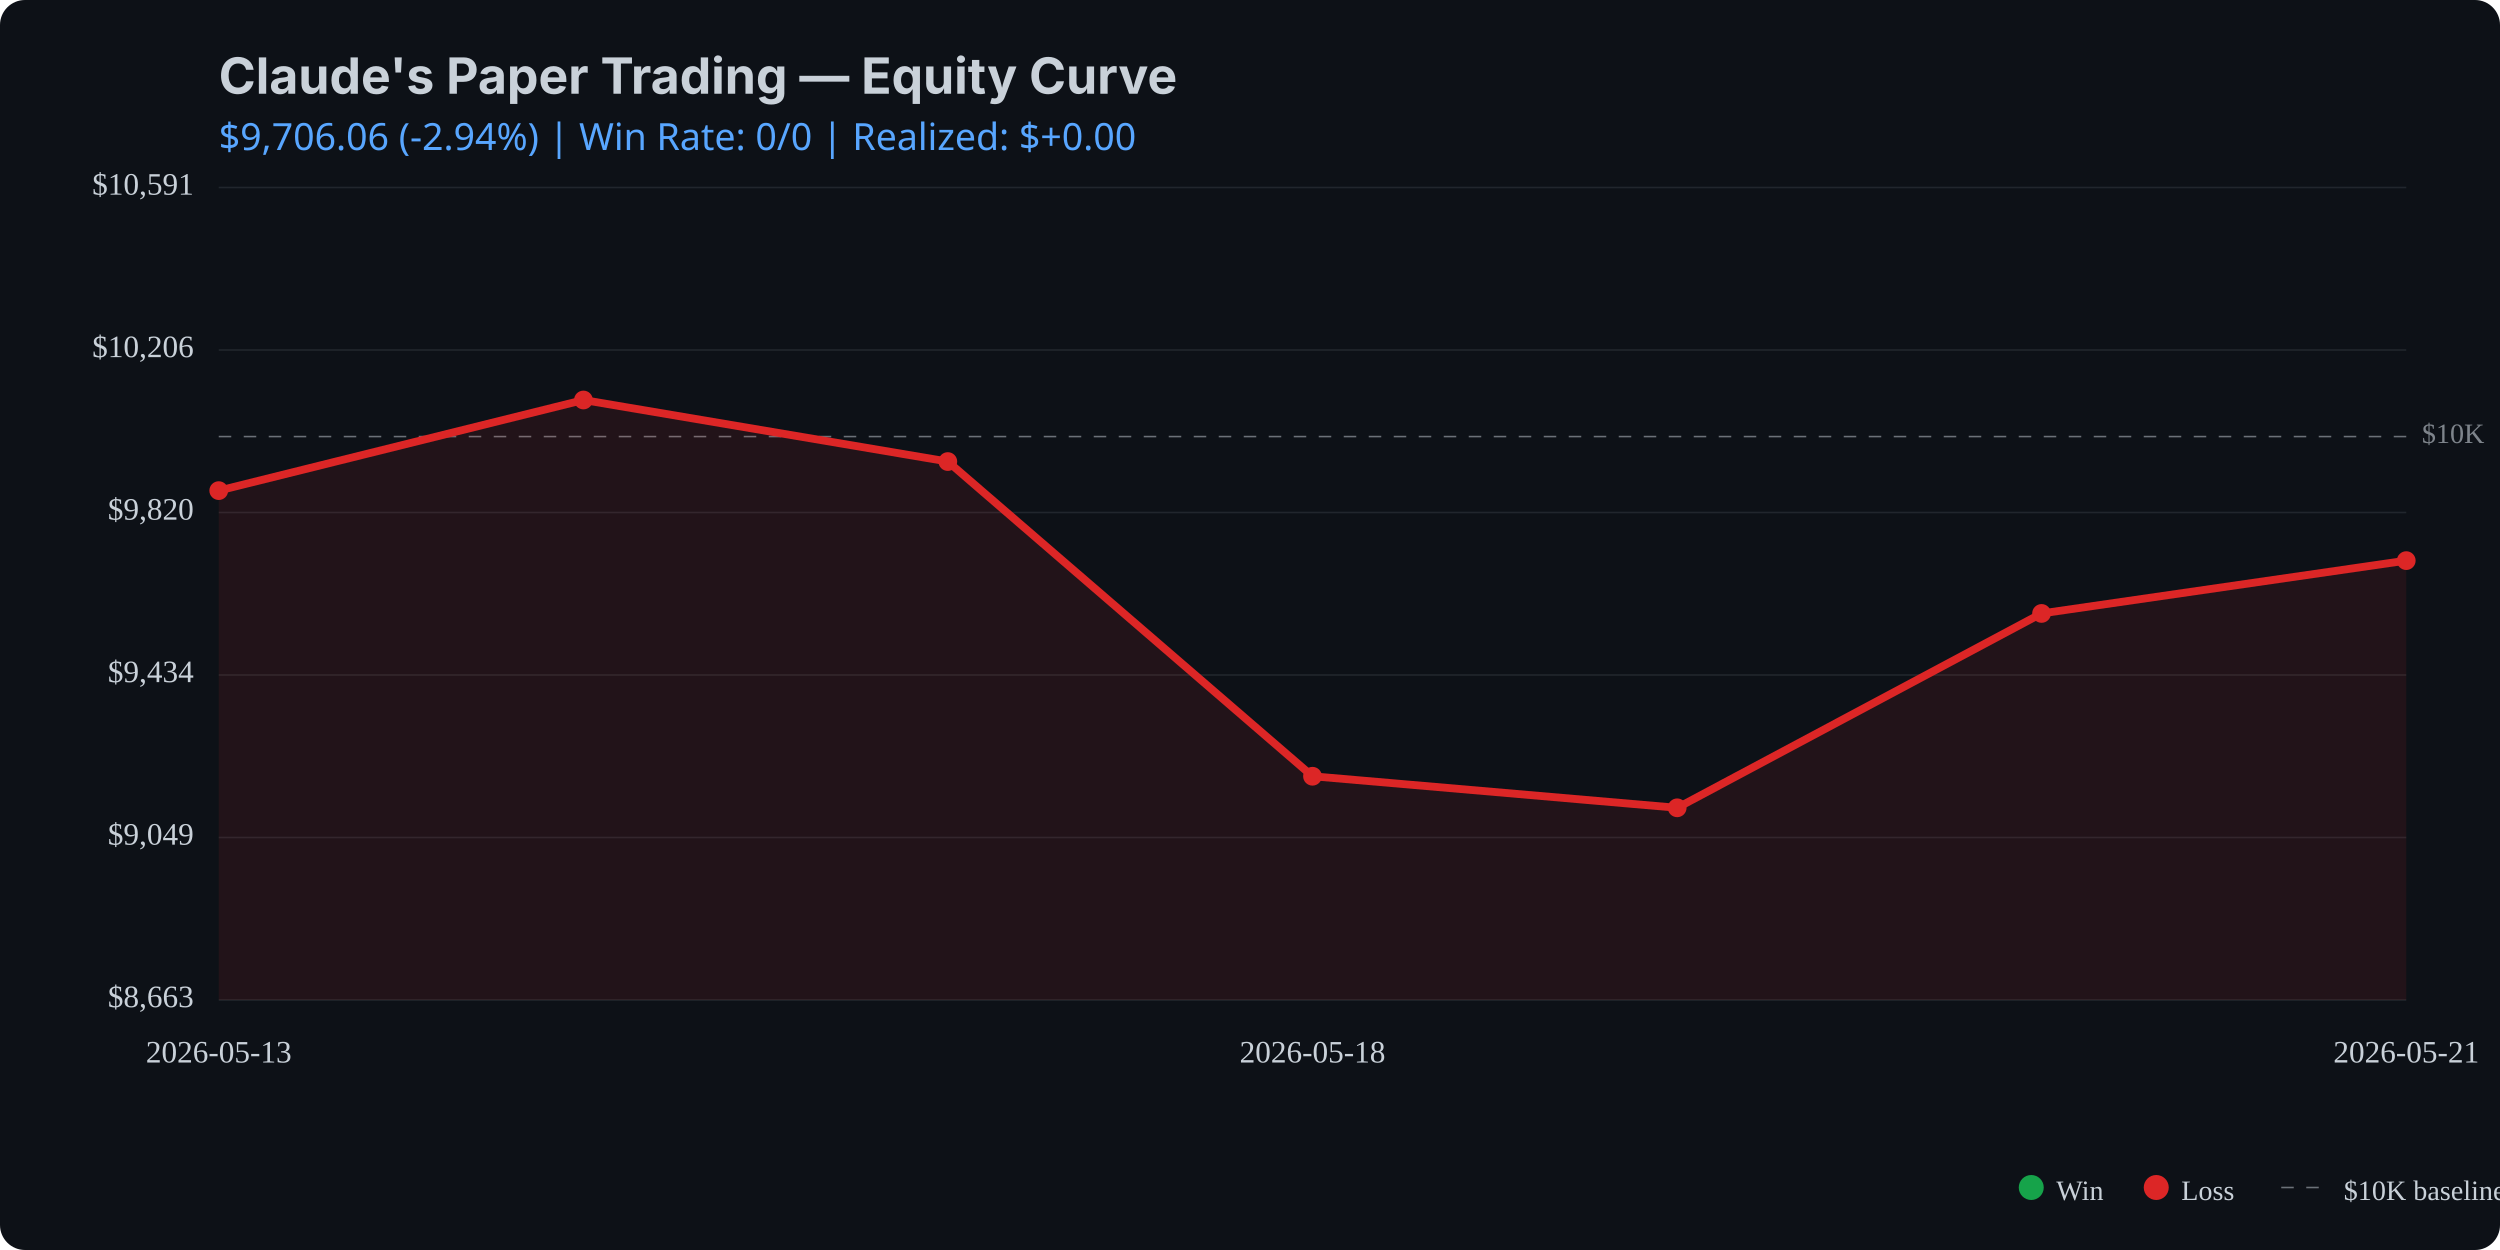
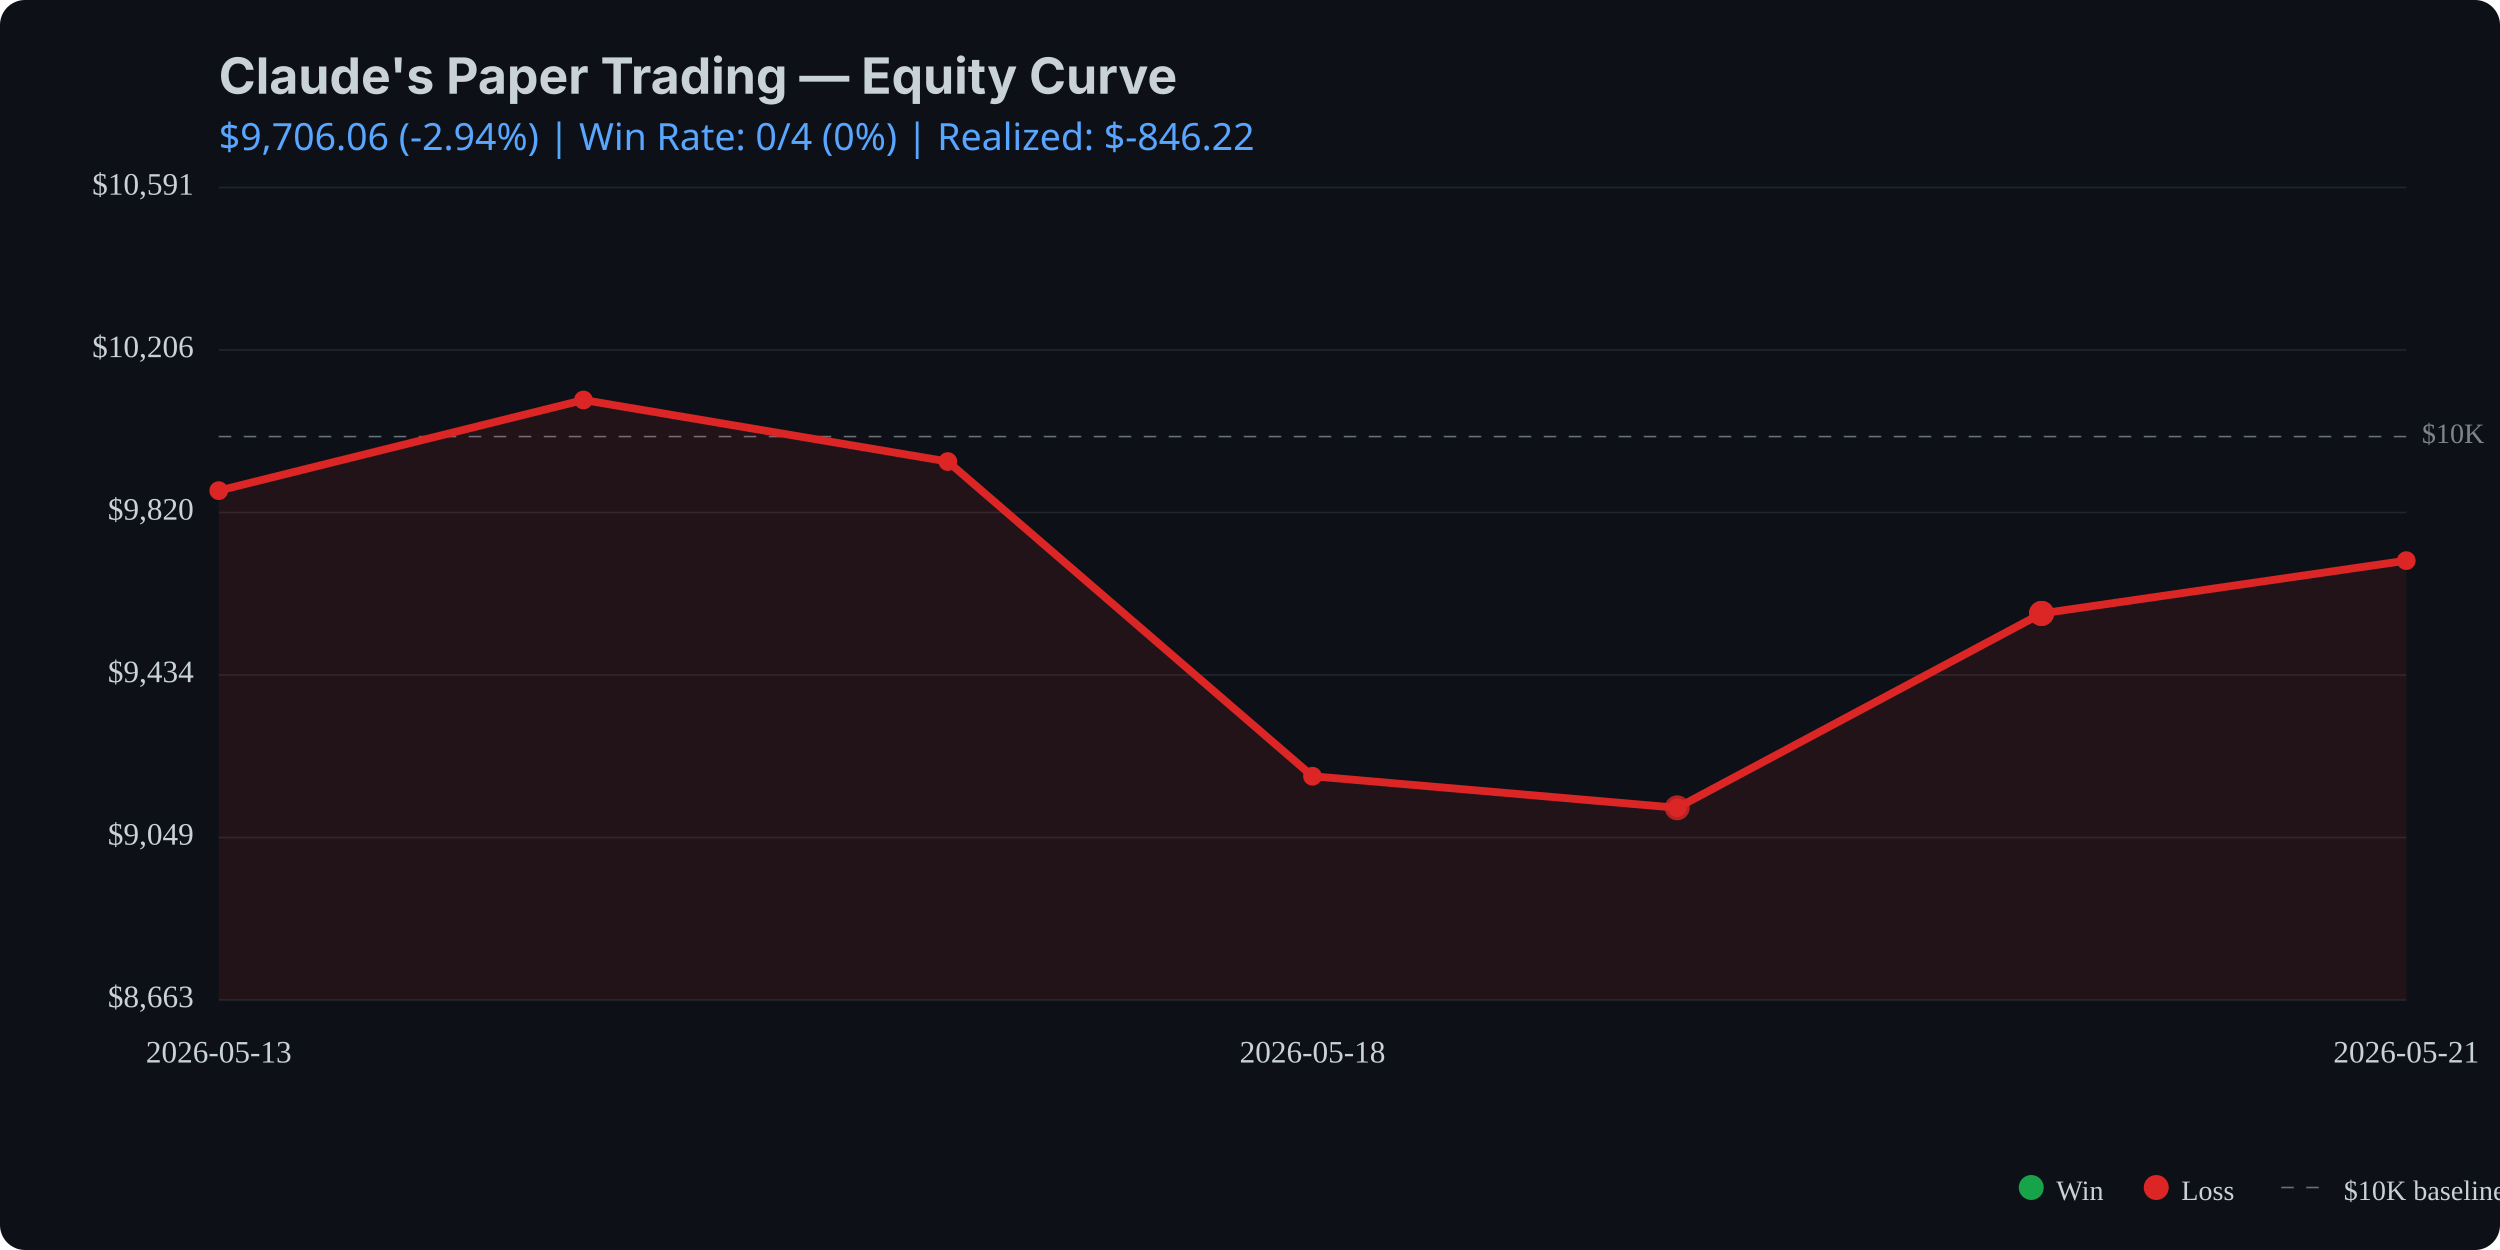
<svg xmlns="http://www.w3.org/2000/svg" viewBox="0 0 800 400" width="800" height="400">
  <rect width="800" height="400" fill="#0d1117" rx="8" />
  <text x="70" y="30" fill="#c9d1d9" font-family="system-ui, -apple-system, sans-serif" font-size="16" font-weight="bold">Claude's Paper Trading — Equity Curve</text>
  <text x="70" y="48" fill="#58a6ff" font-family="system-ui, sans-serif" font-size="12">
-     $9,706.06 (-2.94%) | Win Rate: 0/0 | Realized: $+0.00
+     $9,706.06 (-2.94%) | Win Rate: 0/4 (0%) | Realized: $-846.22
  </text>
  <line x1="70" y1="320.0" x2="770" y2="320.0" stroke="#21262d" stroke-width="0.5" />
  <line x1="70" y1="268.0" x2="770" y2="268.0" stroke="#21262d" stroke-width="0.5" />
  <line x1="70" y1="216.0" x2="770" y2="216.0" stroke="#21262d" stroke-width="0.5" />
  <line x1="70" y1="164.0" x2="770" y2="164.0" stroke="#21262d" stroke-width="0.5" />
  <line x1="70" y1="112.0" x2="770" y2="112.0" stroke="#21262d" stroke-width="0.5" />
  <line x1="70" y1="60.0" x2="770" y2="60.0" stroke="#21262d" stroke-width="0.5" />
  <line x1="70" y1="139.7" x2="770" y2="139.7" stroke="#c9d1d9" stroke-width="0.5" stroke-dasharray="4,4" opacity="0.5" />
  <text x="775" y="139.7" fill="#c9d1d9" font-size="9" opacity="0.6" dominant-baseline="middle">$10K</text>
  <path d="M 70.0 157.0 L 186.7 128.0 L 303.3 147.7 L 420.0 248.4 L 536.7 258.5 L 653.3 196.3 L 770.0 179.4 L 770.0 320.0 L 70.0 320.0 Z" fill="#dc2626" opacity="0.1" />
  <path d="M 70.0 157.0 L 186.7 128.0 L 303.3 147.7 L 420.0 248.4 L 536.7 258.5 L 653.3 196.3 L 770.0 179.4" fill="none" stroke="#dc2626" stroke-width="2.5" stroke-linecap="round" stroke-linejoin="round" />
  <circle cx="70.0" cy="157.0" r="3" fill="#dc2626" />
  <circle cx="186.7" cy="128.0" r="3" fill="#dc2626" />
  <circle cx="303.3" cy="147.7" r="3" fill="#dc2626" />
  <circle cx="420.0" cy="248.4" r="3" fill="#dc2626" />
  <circle cx="536.7" cy="258.5" r="3" fill="#dc2626" />
  <circle cx="653.3" cy="196.3" r="3" fill="#dc2626" />
  <circle cx="770.0" cy="179.4" r="3" fill="#dc2626" />
+   <circle cx="536.7" cy="258.5" r="4" fill="#dc2626" opacity="0.8" />
+   <circle cx="653.3" cy="196.3" r="4" fill="#dc2626" opacity="0.8" />
+   <circle cx="653.3" cy="196.3" r="4" fill="#dc2626" opacity="0.8" />
+   <circle cx="653.3" cy="196.3" r="4" fill="#dc2626" opacity="0.8" />
  <text x="62" y="320.0" fill="#c9d1d9" font-size="10" text-anchor="end" dominant-baseline="middle">$8,663</text>
  <text x="62" y="268.0" fill="#c9d1d9" font-size="10" text-anchor="end" dominant-baseline="middle">$9,049</text>
  <text x="62" y="216.0" fill="#c9d1d9" font-size="10" text-anchor="end" dominant-baseline="middle">$9,434</text>
  <text x="62" y="164.0" fill="#c9d1d9" font-size="10" text-anchor="end" dominant-baseline="middle">$9,820</text>
  <text x="62" y="112.0" fill="#c9d1d9" font-size="10" text-anchor="end" dominant-baseline="middle">$10,206</text>
  <text x="62" y="60.0" fill="#c9d1d9" font-size="10" text-anchor="end" dominant-baseline="middle">$10,591</text>
  <text x="70.0" y="340" fill="#c9d1d9" font-size="10" text-anchor="middle">2026-05-13</text>
  <text x="420.0" y="340" fill="#c9d1d9" font-size="10" text-anchor="middle">2026-05-18</text>
  <text x="770.0" y="340" fill="#c9d1d9" font-size="10" text-anchor="middle">2026-05-21</text>
  <circle cx="650" cy="380" r="4" fill="#16a34a" />
  <text x="658" y="384" fill="#c9d1d9" font-size="9">Win</text>
  <circle cx="690" cy="380" r="4" fill="#dc2626" />
  <text x="698" y="384" fill="#c9d1d9" font-size="9">Loss</text>
  <line x1="730" y1="380" x2="745" y2="380" stroke="#c9d1d9" stroke-width="0.5" stroke-dasharray="4,4" opacity="0.5" />
  <text x="750" y="384" fill="#c9d1d9" font-size="9">$10K baseline</text>
</svg>
